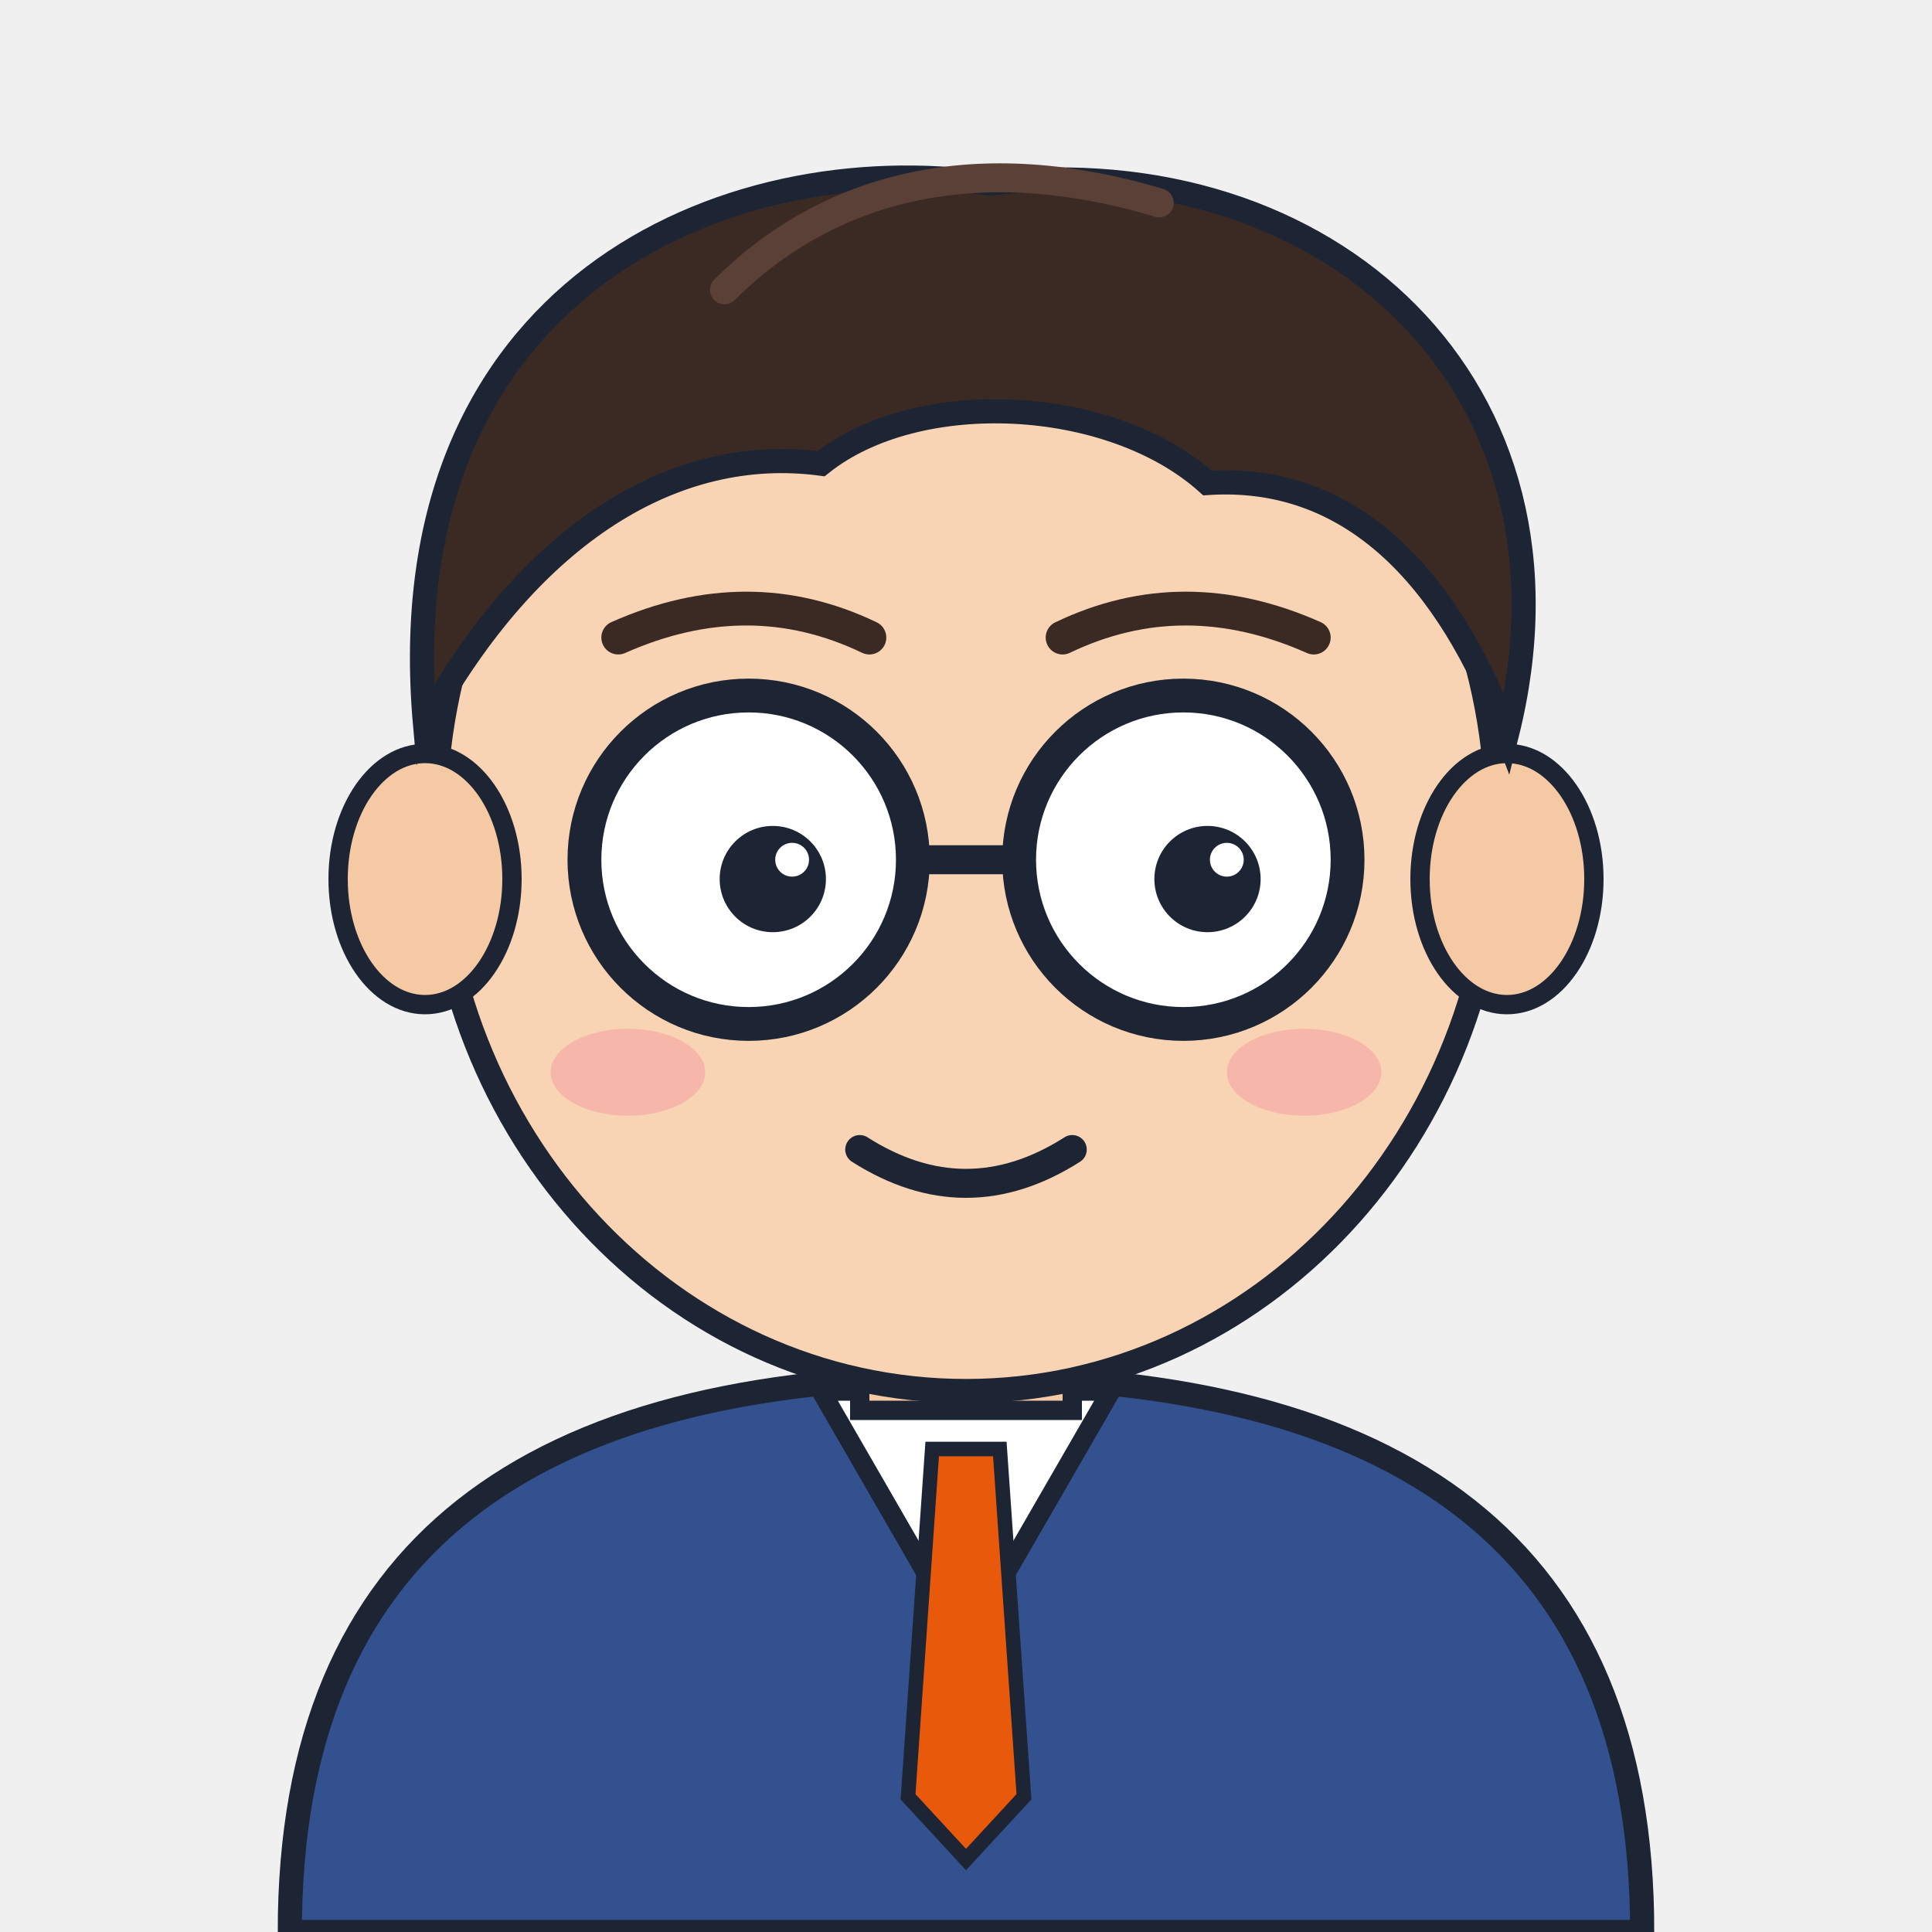
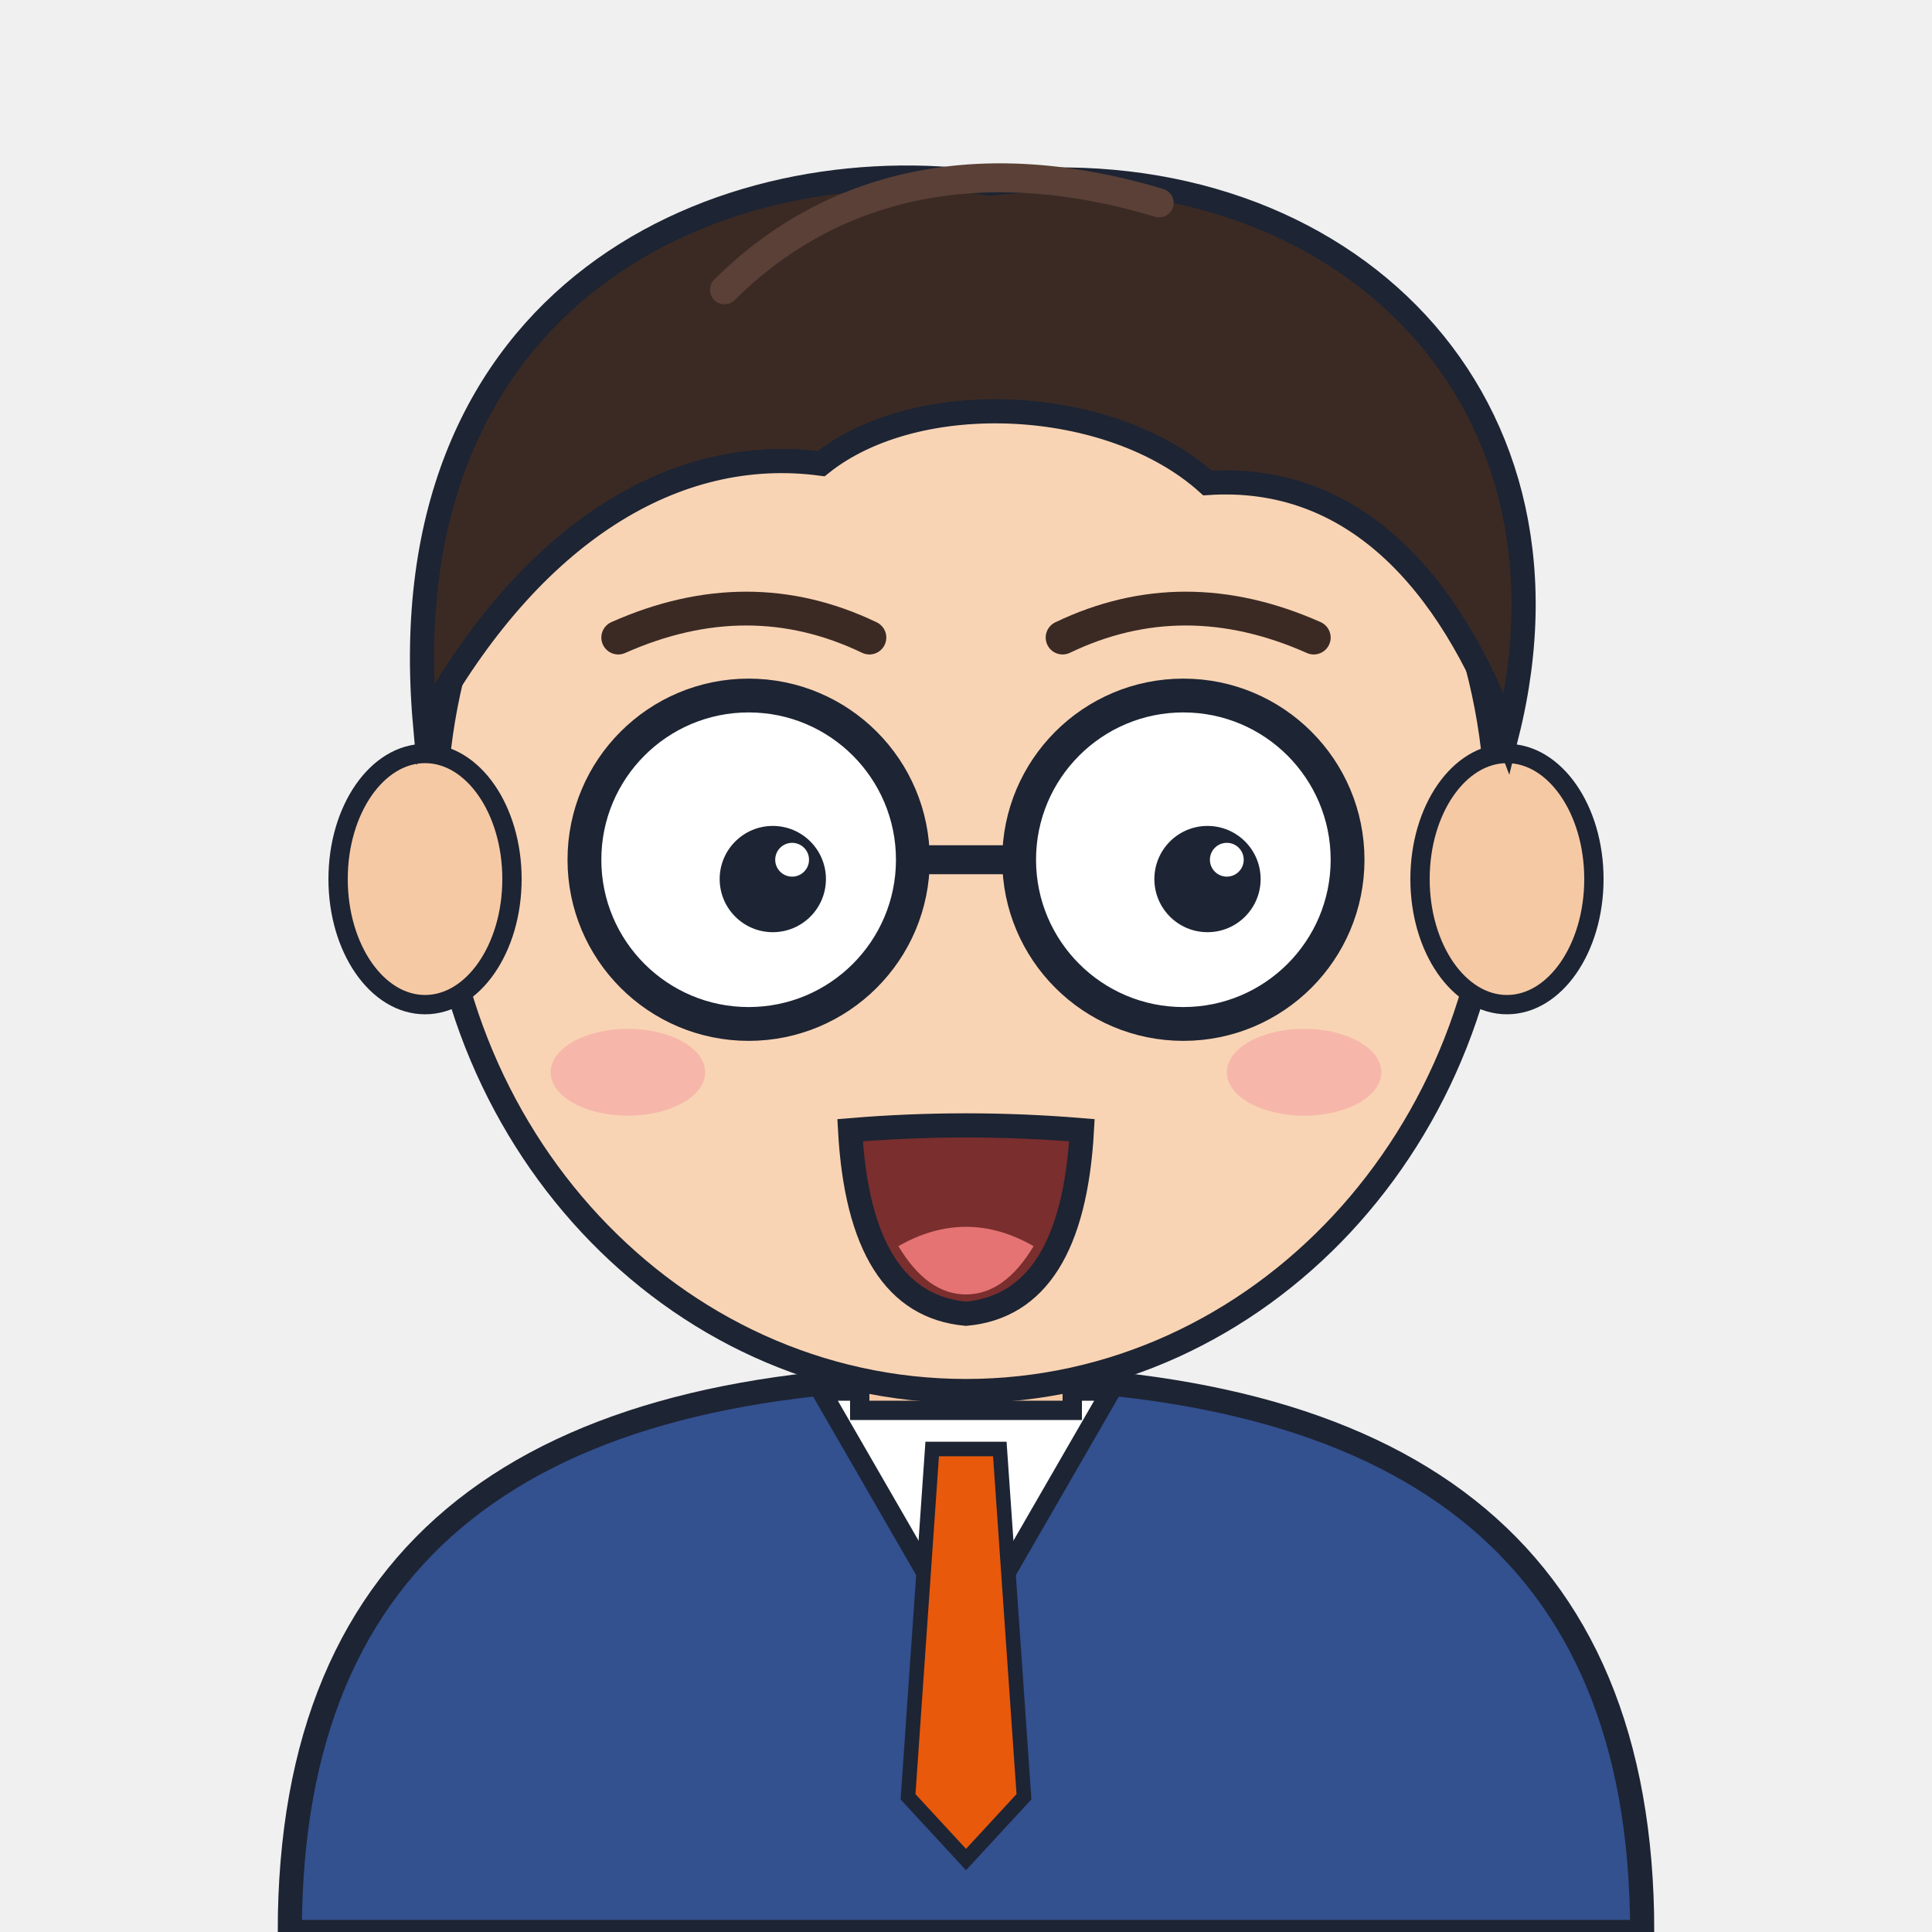
<svg xmlns="http://www.w3.org/2000/svg" viewBox="0 0 400 400">
  <path d="M60,400 C60,320 110,285 200,285 C290,285 340,320 340,400 Z" fill="#33508f" stroke="#1d2433" stroke-width="5" />
  <path d="M170,288 L200,340 L230,288 Z" fill="#fff" stroke="#1d2433" stroke-width="4" />
  <path d="M193,300 L207,300 L212,372 L200,385 L188,372 Z" fill="#e8590c" stroke="#1d2433" stroke-width="3" />
  <rect x="178" y="250" width="44" height="42" fill="#f6c9a5" stroke="#1d2433" stroke-width="4" />
  <ellipse cx="200" cy="170" rx="110" ry="118" fill="#f9d4b4" stroke="#1d2433" stroke-width="5" />
  <ellipse cx="88" cy="182" rx="18" ry="26" fill="#f6c9a5" stroke="#1d2433" stroke-width="4" />
  <ellipse cx="312" cy="182" rx="18" ry="26" fill="#f6c9a5" stroke="#1d2433" stroke-width="4" />
  <path d="M88,150 C80,60 150,30 205,38 C275,30 330,80 312,152 C300,120 280,98 250,100 C230,82 190,80 170,96 C140,92 110,110 88,150 Z" fill="#3b2a24" stroke="#1d2433" stroke-width="5" />
  <path d="M150,60 C170,40 200,30 240,42" fill="none" stroke="#5a4036" stroke-width="6" stroke-linecap="round" />
  <circle cx="155" cy="178" r="34" fill="#fff" stroke="#1d2433" stroke-width="7" />
  <circle cx="245" cy="178" r="34" fill="#fff" stroke="#1d2433" stroke-width="7" />
  <line x1="189" y1="178" x2="211" y2="178" stroke="#1d2433" stroke-width="6" />
  <circle cx="160" cy="182" r="11" fill="#1d2433" />
  <circle cx="250" cy="182" r="11" fill="#1d2433" />
  <circle cx="164" cy="178" r="3.5" fill="#fff" />
  <circle cx="254" cy="178" r="3.5" fill="#fff" />
  <path d="M128,132 Q155,120 180,132" fill="none" stroke="#3b2a24" stroke-width="7" stroke-linecap="round" />
  <path d="M220,132 Q245,120 272,132" fill="none" stroke="#3b2a24" stroke-width="7" stroke-linecap="round" />
  <ellipse cx="130" cy="222" rx="16" ry="9" fill="#f4a3a3" opacity=".6" />
  <ellipse cx="270" cy="222" rx="16" ry="9" fill="#f4a3a3" opacity=".6" />
-   <path d="M178,238 Q200,252 222,238" fill="none" stroke="#1d2433" stroke-width="6" stroke-linecap="round" />
+   <path d="M176,234 Q200,232 224,234 Q222,270 200,272 Q178,270 176,234 Z" fill="#7a2e2e" stroke="#1d2433" stroke-width="5" />
+   <path d="M186,258 Q200,250 214,258 Q208,268 200,268 Q192,268 186,258 Z" fill="#e57373" />
</svg>
